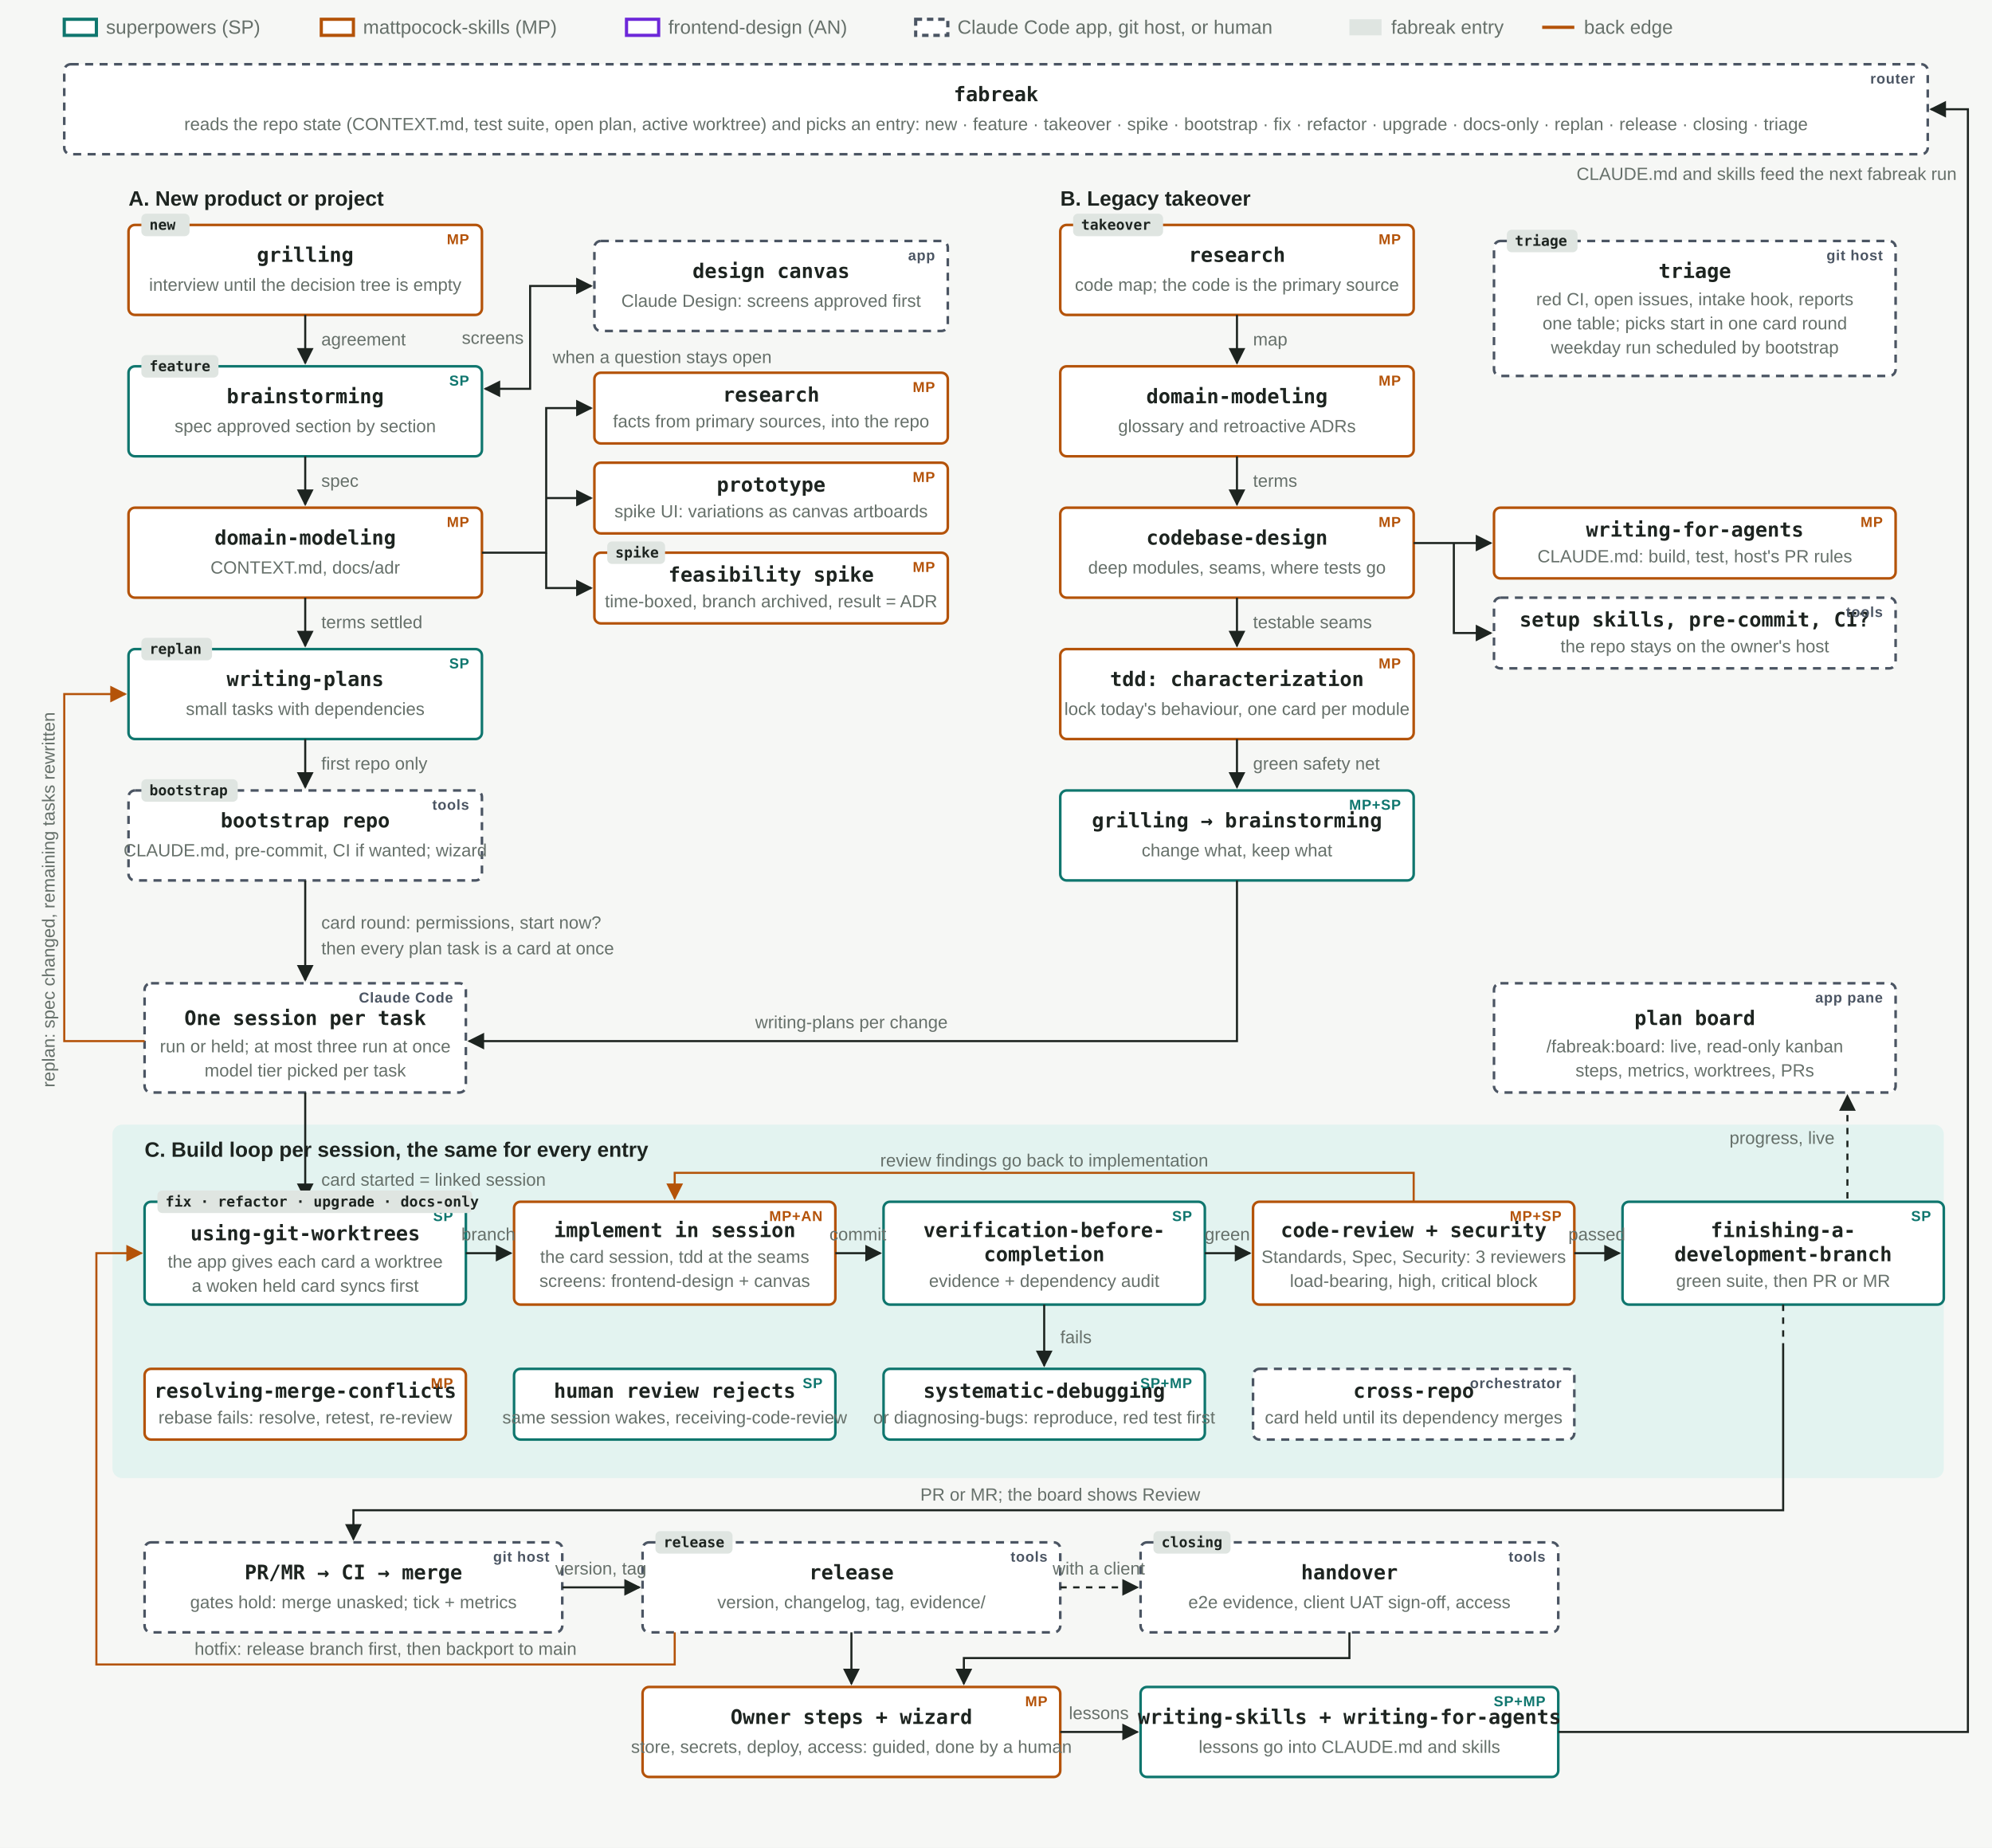
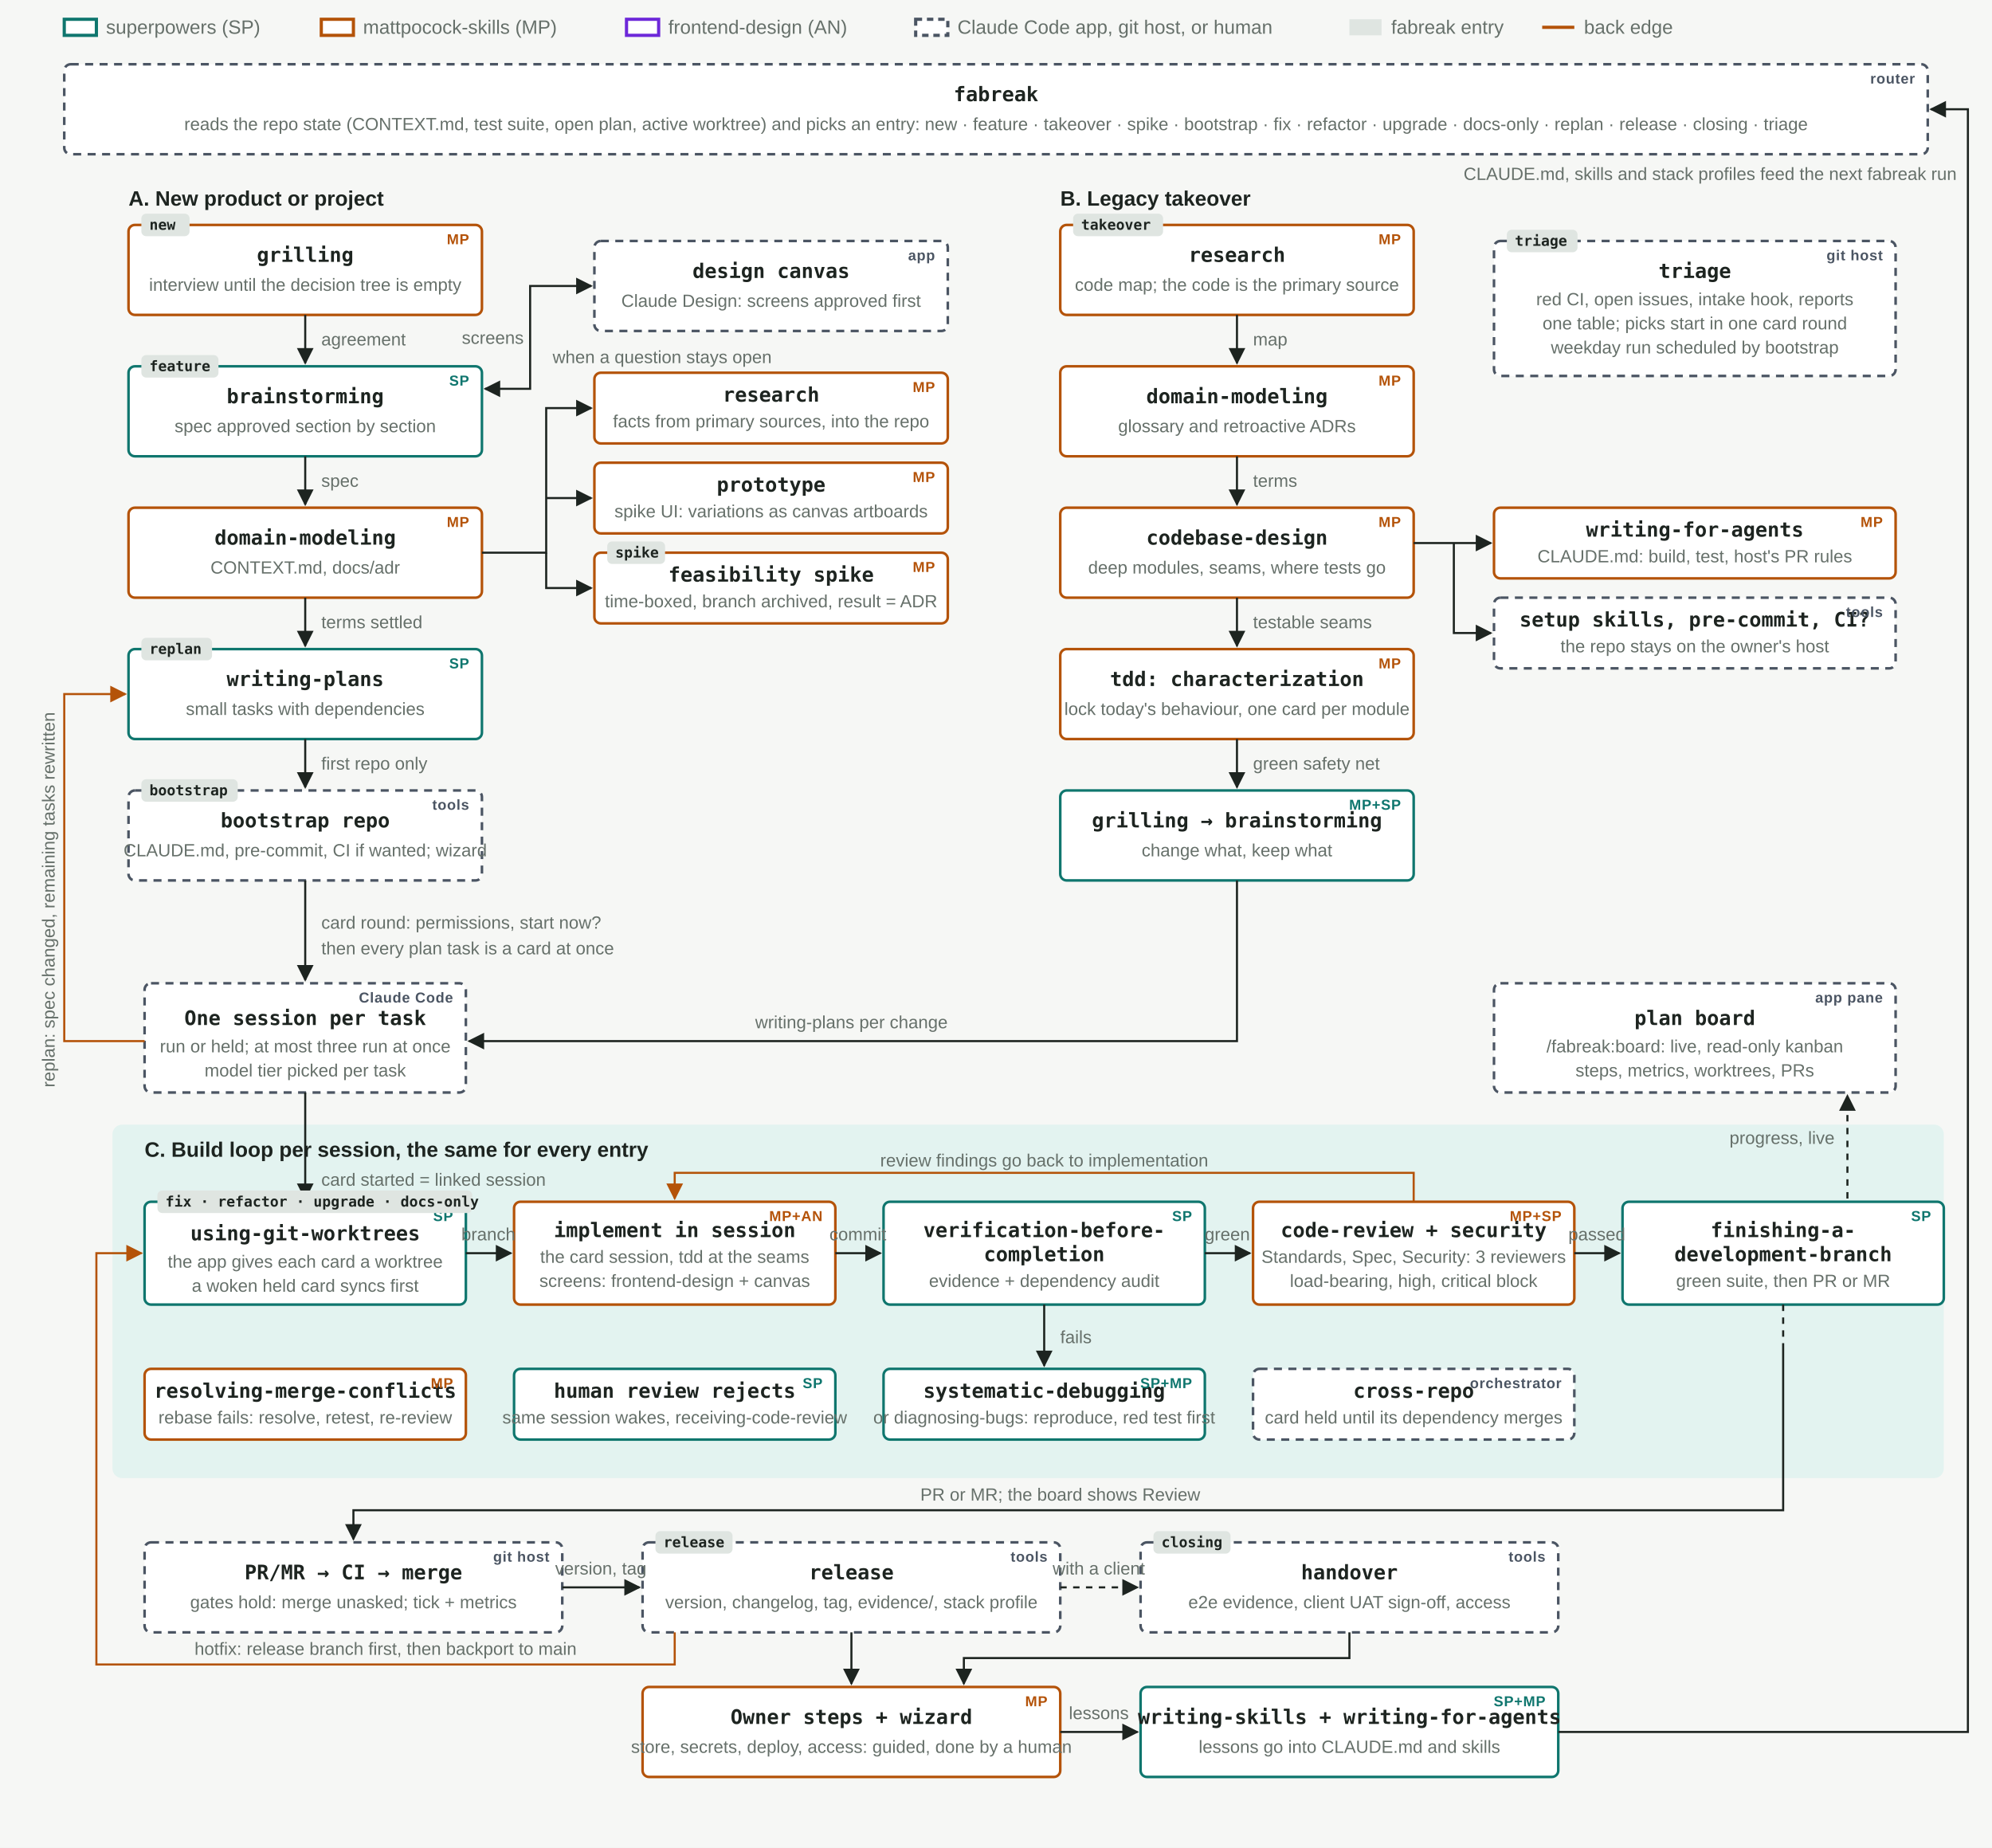
- <svg xmlns="http://www.w3.org/2000/svg" viewBox="0 0 1240 1150" width="1240" height="1150" role="img" aria-label="fabreak Agentic Development Lifecycle: a router on top chooses an entry; lane A for a new product, lane B for a legacy takeover; screens are approved on a Claude Design canvas before the spec; after a card round every plan task becomes its own session, run or held, then loop C: worktree, implement, verify with a dependency audit, review on Standards, Spec and Security, finish; the live plan board shows steps, metrics, worktrees and PRs; then PR or MR, merge without a question when the gates hold, tick with a metrics line, release, closing; triage turns red CI, open issues and an intake hook into cards, on a weekday schedule; back edges for review findings, replan and hotfix.">
+ <svg xmlns="http://www.w3.org/2000/svg" viewBox="0 0 1240 1150" width="1240" height="1150" role="img" aria-label="fabreak Agentic Development Lifecycle: a router on top chooses an entry; lane A for a new product, started from the owner's template repo and stack profile when one fits, lane B for a legacy takeover; screens are approved on a Claude Design canvas before the spec; after a card round every plan task becomes its own session, run or held, then loop C: worktree, implement, verify with a dependency audit, review on Standards, Spec and Security, finish; the live plan board shows steps, metrics, worktrees and PRs; then PR or MR, merge without a question when the gates hold, tick with a metrics line, release with a stack profile for the next new product, closing; triage turns red CI, open issues and an intake hook into cards, on a weekday schedule; back edges for review findings, replan and hotfix.">
  <style>
    .n rect { fill: #ffffff; stroke-width: 1.6; }
    .sp rect { stroke: #0f766e; } .mp rect { stroke: #b45309; } .an rect { stroke: #6d28d9; }
    .tl rect { stroke: #4b5563; stroke-dasharray: 5 4; }
    .t { font: 600 12.5px Menlo, "SFMono-Regular", monospace; fill: #1d2420; }
    .d { font: 11px -apple-system, "Helvetica Neue", Arial, sans-serif; fill: #66706a; }
    .b { font: 600 9px -apple-system, Arial, sans-serif; letter-spacing: 0.04em; }
    .sp .b { fill: #0f766e; } .mp .b { fill: #b45309; } .tl .b { fill: #4b5563; } .an .b { fill: #6d28d9; }
    .tag rect { fill: #dfe5e1; } .tag text { font: 600 9px Menlo, monospace; fill: #1d2420; }
    .lane { font: 600 13px -apple-system, Arial, sans-serif; fill: #1d2420; }
    .lbl { font: 11px -apple-system, Arial, sans-serif; fill: #66706a; }
    .ln { fill: none; stroke: #1d2420; stroke-width: 1.3; }
    .back { stroke: #b45309; } .soft { stroke-dasharray: 4 4; }
    .band { fill: #e3f3f0; }
    .legend { font: 12px -apple-system, Arial, sans-serif; fill: #66706a; }
  </style>
  <defs>
    <marker id="a" viewBox="0 0 10 10" refX="9" refY="5" markerWidth="8" markerHeight="8" orient="auto-start-reverse">
      <path d="M0,0 L10,5 L0,10 z" fill="#1d2420" />
    </marker>
    <marker id="am" viewBox="0 0 10 10" refX="9" refY="5" markerWidth="8" markerHeight="8" orient="auto-start-reverse">
      <path d="M0,0 L10,5 L0,10 z" fill="#b45309" />
    </marker>
  </defs>
  <rect width="1240" height="1150" fill="#f6f7f5" />
  <g class="legend">
    <rect x="40" y="12" width="20" height="10" fill="#fff" stroke="#0f766e" stroke-width="2" />
    <text x="66" y="21">superpowers (SP)</text>
    <rect x="200" y="12" width="20" height="10" fill="#fff" stroke="#b45309" stroke-width="2" />
    <text x="226" y="21">mattpocock-skills (MP)</text>
    <rect x="390" y="12" width="20" height="10" fill="#fff" stroke="#6d28d9" stroke-width="2" />
    <text x="416" y="21">frontend-design (AN)</text>
    <rect x="570" y="12" width="20" height="10" fill="#fff" stroke="#4b5563" stroke-width="2" stroke-dasharray="4 3" />
    <text x="596" y="21">Claude Code app, git host, or human</text>
    <rect x="840" y="12" width="20" height="10" fill="#dfe5e1" />
    <text x="866" y="21">fabreak entry</text>
    <line x1="960" y1="17" x2="980" y2="17" stroke="#b45309" stroke-width="2" />
    <text x="986" y="21">back edge</text>
  </g>
  <rect class="band" x="70" y="700" width="1140" height="220" rx="6" />
  <g class="n tl">
    <rect x="40" y="40" width="1160" height="56" rx="4" />
    <text class="t" x="620" y="63" text-anchor="middle">fabreak</text>
    <text class="d" x="620" y="81" text-anchor="middle">reads the repo state (CONTEXT.md, test suite, open plan, active worktree) and picks an entry: new · feature · takeover · spike · bootstrap · fix · refactor · upgrade · docs-only · replan · release · closing · triage</text>
    <text class="b" x="1192" y="52" text-anchor="end">router</text>
  </g>
  <text class="lane" x="80" y="128">A. New product or project</text>
  <text class="lane" x="660" y="128">B. Legacy takeover</text>
  <text class="lane" x="90" y="720">C. Build loop per session, the same for every entry</text>
  <g class="n mp">
    <rect x="80" y="140" width="220" height="56" rx="4" />
    <text class="t" x="190" y="163" text-anchor="middle">grilling</text>
    <text class="d" x="190" y="181" text-anchor="middle">interview until the decision tree is empty</text>
    <text class="b" x="292" y="152" text-anchor="end">MP</text>
  </g>
  <g class="tag">
    <rect x="88" y="133" width="30" height="14" rx="3" />
    <text x="93" y="143">new</text>
  </g>
  <g class="n sp">
    <rect x="80" y="228" width="220" height="56" rx="4" />
    <text class="t" x="190" y="251" text-anchor="middle">brainstorming</text>
    <text class="d" x="190" y="269" text-anchor="middle">spec approved section by section</text>
    <text class="b" x="292" y="240" text-anchor="end">SP</text>
  </g>
  <g class="tag">
    <rect x="88" y="221" width="48" height="14" rx="3" />
    <text x="93" y="231">feature</text>
  </g>
  <g class="n mp">
    <rect x="80" y="316" width="220" height="56" rx="4" />
    <text class="t" x="190" y="339" text-anchor="middle">domain-modeling</text>
    <text class="d" x="190" y="357" text-anchor="middle">CONTEXT.md, docs/adr</text>
    <text class="b" x="292" y="328" text-anchor="end">MP</text>
  </g>
  <g class="n sp">
    <rect x="80" y="404" width="220" height="56" rx="4" />
    <text class="t" x="190" y="427" text-anchor="middle">writing-plans</text>
    <text class="d" x="190" y="445" text-anchor="middle">small tasks with dependencies</text>
    <text class="b" x="292" y="416" text-anchor="end">SP</text>
  </g>
  <g class="tag">
    <rect x="88" y="397" width="44" height="14" rx="3" />
    <text x="93" y="407">replan</text>
  </g>
  <g class="n tl">
    <rect x="80" y="492" width="220" height="56" rx="4" />
    <text class="t" x="190" y="515" text-anchor="middle">bootstrap repo</text>
    <text class="d" x="190" y="533" text-anchor="middle">CLAUDE.md, pre-commit, CI if wanted; wizard</text>
    <text class="b" x="292" y="504" text-anchor="end">tools</text>
  </g>
  <g class="tag">
    <rect x="88" y="485" width="60" height="14" rx="3" />
    <text x="93" y="495">bootstrap</text>
  </g>
  <g class="n tl">
    <rect x="370" y="150" width="220" height="56" rx="4" />
    <text class="t" x="480" y="173" text-anchor="middle">design canvas</text>
    <text class="d" x="480" y="191" text-anchor="middle">Claude Design: screens approved first</text>
    <text class="b" x="582" y="162" text-anchor="end">app</text>
  </g>
  <polyline class="ln" points="302,242 330,242 330,178 368,178" marker-start="url(#a)" marker-end="url(#a)" />
  <text class="lbl" x="326" y="214" text-anchor="end">screens</text>
  <g class="n mp">
    <rect x="370" y="232" width="220" height="44" rx="4" />
    <text class="t" x="480" y="250" text-anchor="middle">research</text>
    <text class="d" x="480" y="266" text-anchor="middle">facts from primary sources, into the repo</text>
    <text class="b" x="582" y="244" text-anchor="end">MP</text>
  </g>
  <g class="n mp">
    <rect x="370" y="288" width="220" height="44" rx="4" />
    <text class="t" x="480" y="306" text-anchor="middle">prototype</text>
    <text class="d" x="480" y="322" text-anchor="middle">spike UI: variations as canvas artboards</text>
    <text class="b" x="582" y="300" text-anchor="end">MP</text>
  </g>
  <g class="n mp">
    <rect x="370" y="344" width="220" height="44" rx="4" />
    <text class="t" x="480" y="362" text-anchor="middle">feasibility spike</text>
    <text class="d" x="480" y="378" text-anchor="middle">time-boxed, branch archived, result = ADR</text>
    <text class="b" x="582" y="356" text-anchor="end">MP</text>
  </g>
  <g class="tag">
    <rect x="378" y="337" width="36" height="14" rx="3" />
    <text x="383" y="347">spike</text>
  </g>
  <line class="ln" x1="190" y1="196" x2="190" y2="226" marker-end="url(#a)" />
  <text class="lbl" x="200" y="215">agreement</text>
  <line class="ln" x1="190" y1="284" x2="190" y2="314" marker-end="url(#a)" />
  <text class="lbl" x="200" y="303">spec</text>
  <line class="ln" x1="190" y1="372" x2="190" y2="402" marker-end="url(#a)" />
  <text class="lbl" x="200" y="391">terms settled</text>
  <line class="ln" x1="190" y1="460" x2="190" y2="490" marker-end="url(#a)" />
  <text class="lbl" x="200" y="479">first repo only</text>
  <polyline class="ln" points="300,344 340,344 340,254 368,254" marker-end="url(#a)" />
  <polyline class="ln" points="340,310 368,310" marker-end="url(#a)" />
  <polyline class="ln" points="340,344 340,366 368,366" marker-end="url(#a)" />
  <text class="lbl" x="344" y="226">when a question stays open</text>
  <line class="ln" x1="190" y1="548" x2="190" y2="610" marker-end="url(#a)" />
  <text class="lbl" x="200" y="578">card round: permissions, start now?</text>
  <text class="lbl" x="200" y="594">then every plan task is a card at once</text>
  <g class="n mp">
    <rect x="660" y="140" width="220" height="56" rx="4" />
    <text class="t" x="770" y="163" text-anchor="middle">research</text>
    <text class="d" x="770" y="181" text-anchor="middle">code map; the code is the primary source</text>
    <text class="b" x="872" y="152" text-anchor="end">MP</text>
  </g>
  <g class="tag">
    <rect x="668" y="133" width="56" height="14" rx="3" />
    <text x="673" y="143">takeover</text>
  </g>
  <g class="n mp">
    <rect x="660" y="228" width="220" height="56" rx="4" />
    <text class="t" x="770" y="251" text-anchor="middle">domain-modeling</text>
    <text class="d" x="770" y="269" text-anchor="middle">glossary and retroactive ADRs</text>
    <text class="b" x="872" y="240" text-anchor="end">MP</text>
  </g>
  <g class="n mp">
    <rect x="660" y="316" width="220" height="56" rx="4" />
    <text class="t" x="770" y="339" text-anchor="middle">codebase-design</text>
    <text class="d" x="770" y="357" text-anchor="middle">deep modules, seams, where tests go</text>
    <text class="b" x="872" y="328" text-anchor="end">MP</text>
  </g>
  <g class="n mp">
    <rect x="660" y="404" width="220" height="56" rx="4" />
    <text class="t" x="770" y="427" text-anchor="middle">tdd: characterization</text>
    <text class="d" x="770" y="445" text-anchor="middle">lock today's behaviour, one card per module</text>
    <text class="b" x="872" y="416" text-anchor="end">MP</text>
  </g>
  <g class="n sp">
    <rect x="660" y="492" width="220" height="56" rx="4" />
    <text class="t" x="770" y="515" text-anchor="middle">grilling → brainstorming</text>
    <text class="d" x="770" y="533" text-anchor="middle">change what, keep what</text>
    <text class="b" x="872" y="504" text-anchor="end">MP+SP</text>
  </g>
  <g class="n tl">
    <rect x="930" y="150" width="250" height="84" rx="4" />
    <text class="t" x="1055" y="173" text-anchor="middle">triage</text>
    <text class="d" x="1055" y="190" text-anchor="middle">red CI, open issues, intake hook, reports</text>
    <text class="d" x="1055" y="205" text-anchor="middle">one table; picks start in one card round</text>
    <text class="d" x="1055" y="220" text-anchor="middle">weekday run scheduled by bootstrap</text>
    <text class="b" x="1172" y="162" text-anchor="end">git host</text>
  </g>
  <g class="tag">
    <rect x="938" y="143" width="44" height="14" rx="3" />
    <text x="943" y="153">triage</text>
  </g>
  <g class="n mp">
    <rect x="930" y="316" width="250" height="44" rx="4" />
    <text class="t" x="1055" y="334" text-anchor="middle">writing-for-agents</text>
    <text class="d" x="1055" y="350" text-anchor="middle">CLAUDE.md: build, test, host's PR rules</text>
    <text class="b" x="1172" y="328" text-anchor="end">MP</text>
  </g>
  <g class="n tl">
    <rect x="930" y="372" width="250" height="44" rx="4" />
    <text class="t" x="1055" y="390" text-anchor="middle">setup skills, pre-commit, CI?</text>
    <text class="d" x="1055" y="406" text-anchor="middle">the repo stays on the owner's host</text>
    <text class="b" x="1172" y="384" text-anchor="end">tools</text>
  </g>
  <line class="ln" x1="770" y1="196" x2="770" y2="226" marker-end="url(#a)" />
  <text class="lbl" x="780" y="215">map</text>
  <line class="ln" x1="770" y1="284" x2="770" y2="314" marker-end="url(#a)" />
  <text class="lbl" x="780" y="303">terms</text>
  <line class="ln" x1="770" y1="372" x2="770" y2="402" marker-end="url(#a)" />
  <text class="lbl" x="780" y="391">testable seams</text>
  <line class="ln" x1="770" y1="460" x2="770" y2="490" marker-end="url(#a)" />
  <text class="lbl" x="780" y="479">green safety net</text>
  <polyline class="ln" points="880,338 928,338" marker-end="url(#a)" />
  <polyline class="ln" points="905,338 905,394 928,394" marker-end="url(#a)" />
  <polyline class="ln" points="770,548 770,648 292,648" marker-end="url(#a)" />
  <text class="lbl" x="530" y="640" text-anchor="middle">writing-plans per change</text>
  <g class="n tl">
    <rect x="90" y="612" width="200" height="68" rx="4" />
    <text class="t" x="190" y="638" text-anchor="middle">One session per task</text>
    <text class="d" x="190" y="655" text-anchor="middle">run or held; at most three run at once</text>
    <text class="d" x="190" y="670" text-anchor="middle">model tier picked per task</text>
    <text class="b" x="282" y="624" text-anchor="end">Claude Code</text>
  </g>
  <line class="ln" x1="190" y1="680" x2="190" y2="746" marker-end="url(#a)" />
  <text class="lbl" x="200" y="738">card started = linked session</text>
  <polyline class="ln back" points="90,648 40,648 40,432 78,432" marker-end="url(#am)" />
  <text class="lbl" transform="rotate(-90 34 560)" x="34" y="560" text-anchor="middle">replan: spec changed, remaining tasks rewritten</text>
  <g class="n tl">
    <rect x="930" y="612" width="250" height="68" rx="4" />
    <text class="t" x="1055" y="638" text-anchor="middle">plan board</text>
    <text class="d" x="1055" y="655" text-anchor="middle">/fabreak:board: live, read-only kanban</text>
    <text class="d" x="1055" y="670" text-anchor="middle">steps, metrics, worktrees, PRs</text>
    <text class="b" x="1172" y="624" text-anchor="end">app pane</text>
  </g>
  <line class="ln soft" x1="1150" y1="746" x2="1150" y2="682" marker-end="url(#a)" />
  <text class="lbl" x="1142" y="712" text-anchor="end">progress, live</text>
  <g class="n sp">
    <rect x="90" y="748" width="200" height="64" rx="4" />
    <text class="t" x="190" y="772" text-anchor="middle">using-git-worktrees</text>
    <text class="d" x="190" y="789" text-anchor="middle">the app gives each card a worktree</text>
    <text class="d" x="190" y="804" text-anchor="middle">a woken held card syncs first</text>
    <text class="b" x="282" y="760" text-anchor="end">SP</text>
  </g>
  <g class="tag">
    <rect x="98" y="741" width="196" height="14" rx="3" />
    <text x="103" y="751">fix · refactor · upgrade · docs-only</text>
  </g>
  <g class="n mp">
    <rect x="320" y="748" width="200" height="64" rx="4" />
    <text class="t" x="420" y="770" text-anchor="middle">implement in session</text>
    <text class="d" x="420" y="786" text-anchor="middle">the card session, tdd at the seams</text>
    <text class="d" x="420" y="801" text-anchor="middle">screens: frontend-design + canvas</text>
    <text class="b" x="512" y="760" text-anchor="end">MP+AN</text>
  </g>
  <g class="n sp">
    <rect x="550" y="748" width="200" height="64" rx="4" />
    <text class="t" x="650" y="770" text-anchor="middle">verification-before-</text>
    <text class="t" x="650" y="785" text-anchor="middle">completion</text>
    <text class="d" x="650" y="801" text-anchor="middle">evidence + dependency audit</text>
    <text class="b" x="742" y="760" text-anchor="end">SP</text>
  </g>
  <g class="n mp">
    <rect x="780" y="748" width="200" height="64" rx="4" />
    <text class="t" x="880" y="770" text-anchor="middle">code-review + security</text>
    <text class="d" x="880" y="786" text-anchor="middle">Standards, Spec, Security: 3 reviewers</text>
    <text class="d" x="880" y="801" text-anchor="middle">load-bearing, high, critical block</text>
    <text class="b" x="972" y="760" text-anchor="end">MP+SP</text>
  </g>
  <g class="n sp">
    <rect x="1010" y="748" width="200" height="64" rx="4" />
    <text class="t" x="1110" y="770" text-anchor="middle">finishing-a-</text>
    <text class="t" x="1110" y="785" text-anchor="middle">development-branch</text>
    <text class="d" x="1110" y="801" text-anchor="middle">green suite, then PR or MR</text>
    <text class="b" x="1202" y="760" text-anchor="end">SP</text>
  </g>
  <line class="ln" x1="290" y1="780" x2="318" y2="780" marker-end="url(#a)" />
  <line class="ln" x1="520" y1="780" x2="548" y2="780" marker-end="url(#a)" />
  <line class="ln" x1="750" y1="780" x2="778" y2="780" marker-end="url(#a)" />
  <line class="ln" x1="980" y1="780" x2="1008" y2="780" marker-end="url(#a)" />
  <text class="lbl" x="304" y="772" text-anchor="middle">branch</text>
  <text class="lbl" x="534" y="772" text-anchor="middle">commit</text>
  <text class="lbl" x="764" y="772" text-anchor="middle">green</text>
  <text class="lbl" x="994" y="772" text-anchor="middle">passed</text>
  <polyline class="ln back" points="880,748 880,730 420,730 420,746" marker-end="url(#am)" />
  <text class="lbl" x="650" y="726" text-anchor="middle">review findings go back to implementation</text>
  <g class="n mp">
    <rect x="90" y="852" width="200" height="44" rx="4" />
    <text class="t" x="190" y="870" text-anchor="middle">resolving-merge-conflicts</text>
    <text class="d" x="190" y="886" text-anchor="middle">rebase fails: resolve, retest, re-review</text>
    <text class="b" x="282" y="864" text-anchor="end">MP</text>
  </g>
  <g class="n sp">
    <rect x="320" y="852" width="200" height="44" rx="4" />
    <text class="t" x="420" y="870" text-anchor="middle">human review rejects</text>
    <text class="d" x="420" y="886" text-anchor="middle">same session wakes, receiving-code-review</text>
    <text class="b" x="512" y="864" text-anchor="end">SP</text>
  </g>
  <g class="n sp">
    <rect x="550" y="852" width="200" height="44" rx="4" />
    <text class="t" x="650" y="870" text-anchor="middle">systematic-debugging</text>
    <text class="d" x="650" y="886" text-anchor="middle">or diagnosing-bugs: reproduce, red test first</text>
    <text class="b" x="742" y="864" text-anchor="end">SP+MP</text>
  </g>
  <g class="n tl">
    <rect x="780" y="852" width="200" height="44" rx="4" />
    <text class="t" x="880" y="870" text-anchor="middle">cross-repo</text>
    <text class="d" x="880" y="886" text-anchor="middle">card held until its dependency merges</text>
    <text class="b" x="972" y="864" text-anchor="end">orchestrator</text>
  </g>
  <line class="ln" x1="650" y1="812" x2="650" y2="850" marker-end="url(#a)" />
  <text class="lbl" x="660" y="836">fails</text>
  <line class="ln soft" x1="1110" y1="812" x2="1110" y2="836" />
  <polyline class="ln" points="1110,836 1110,940 220,940 220,958" marker-end="url(#a)" />
  <text class="lbl" x="660" y="934" text-anchor="middle">PR or MR; the board shows Review</text>
  <g class="n tl">
    <rect x="90" y="960" width="260" height="56" rx="4" />
    <text class="t" x="220" y="983" text-anchor="middle">PR/MR → CI → merge</text>
    <text class="d" x="220" y="1001" text-anchor="middle">gates hold: merge unasked; tick + metrics</text>
    <text class="b" x="342" y="972" text-anchor="end">git host</text>
  </g>
  <g class="n tl">
    <rect x="400" y="960" width="260" height="56" rx="4" />
    <text class="t" x="530" y="983" text-anchor="middle">release</text>
-     <text class="d" x="530" y="1001" text-anchor="middle">version, changelog, tag, evidence/</text>
+     <text class="d" x="530" y="1001" text-anchor="middle">version, changelog, tag, evidence/, stack profile</text>
    <text class="b" x="652" y="972" text-anchor="end">tools</text>
  </g>
  <g class="tag">
    <rect x="408" y="953" width="48" height="14" rx="3" />
    <text x="413" y="963">release</text>
  </g>
  <g class="n tl">
    <rect x="710" y="960" width="260" height="56" rx="4" />
    <text class="t" x="840" y="983" text-anchor="middle">handover</text>
    <text class="d" x="840" y="1001" text-anchor="middle">e2e evidence, client UAT sign-off, access</text>
    <text class="b" x="962" y="972" text-anchor="end">tools</text>
  </g>
  <g class="tag">
    <rect x="718" y="953" width="48" height="14" rx="3" />
    <text x="723" y="963">closing</text>
  </g>
  <line class="ln" x1="350" y1="988" x2="398" y2="988" marker-end="url(#a)" />
  <text class="lbl" x="374" y="980" text-anchor="middle">version, tag</text>
  <line class="ln soft" x1="660" y1="988" x2="708" y2="988" marker-end="url(#a)" />
  <text class="lbl" x="684" y="980" text-anchor="middle">with a client</text>
  <g class="n mp">
    <rect x="400" y="1050" width="260" height="56" rx="4" />
    <text class="t" x="530" y="1073" text-anchor="middle">Owner steps + wizard</text>
    <text class="d" x="530" y="1091" text-anchor="middle">store, secrets, deploy, access: guided, done by a human</text>
    <text class="b" x="652" y="1062" text-anchor="end">MP</text>
  </g>
  <g class="n sp">
    <rect x="710" y="1050" width="260" height="56" rx="4" />
    <text class="t" x="840" y="1073" text-anchor="middle">writing-skills + writing-for-agents</text>
    <text class="d" x="840" y="1091" text-anchor="middle">lessons go into CLAUDE.md and skills</text>
    <text class="b" x="962" y="1062" text-anchor="end">SP+MP</text>
  </g>
  <line class="ln" x1="530" y1="1016" x2="530" y2="1048" marker-end="url(#a)" />
  <polyline class="ln" points="840,1016 840,1032 600,1032 600,1048" marker-end="url(#a)" />
  <line class="ln" x1="660" y1="1078" x2="708" y2="1078" marker-end="url(#a)" />
  <text class="lbl" x="684" y="1070" text-anchor="middle">lessons</text>
  <polyline class="ln" points="970,1078 1225,1078 1225,68 1202,68" marker-end="url(#a)" />
-   <text class="lbl" x="1218" y="112" text-anchor="end">CLAUDE.md and skills feed the next fabreak run</text>
+   <text class="lbl" x="1218" y="112" text-anchor="end">CLAUDE.md, skills and stack profiles feed the next fabreak run</text>
  <polyline class="ln back" points="420,1016 420,1036 60,1036 60,780 88,780" marker-end="url(#am)" />
  <text class="lbl" x="240" y="1030" text-anchor="middle">hotfix: release branch first, then backport to main</text>
</svg>
